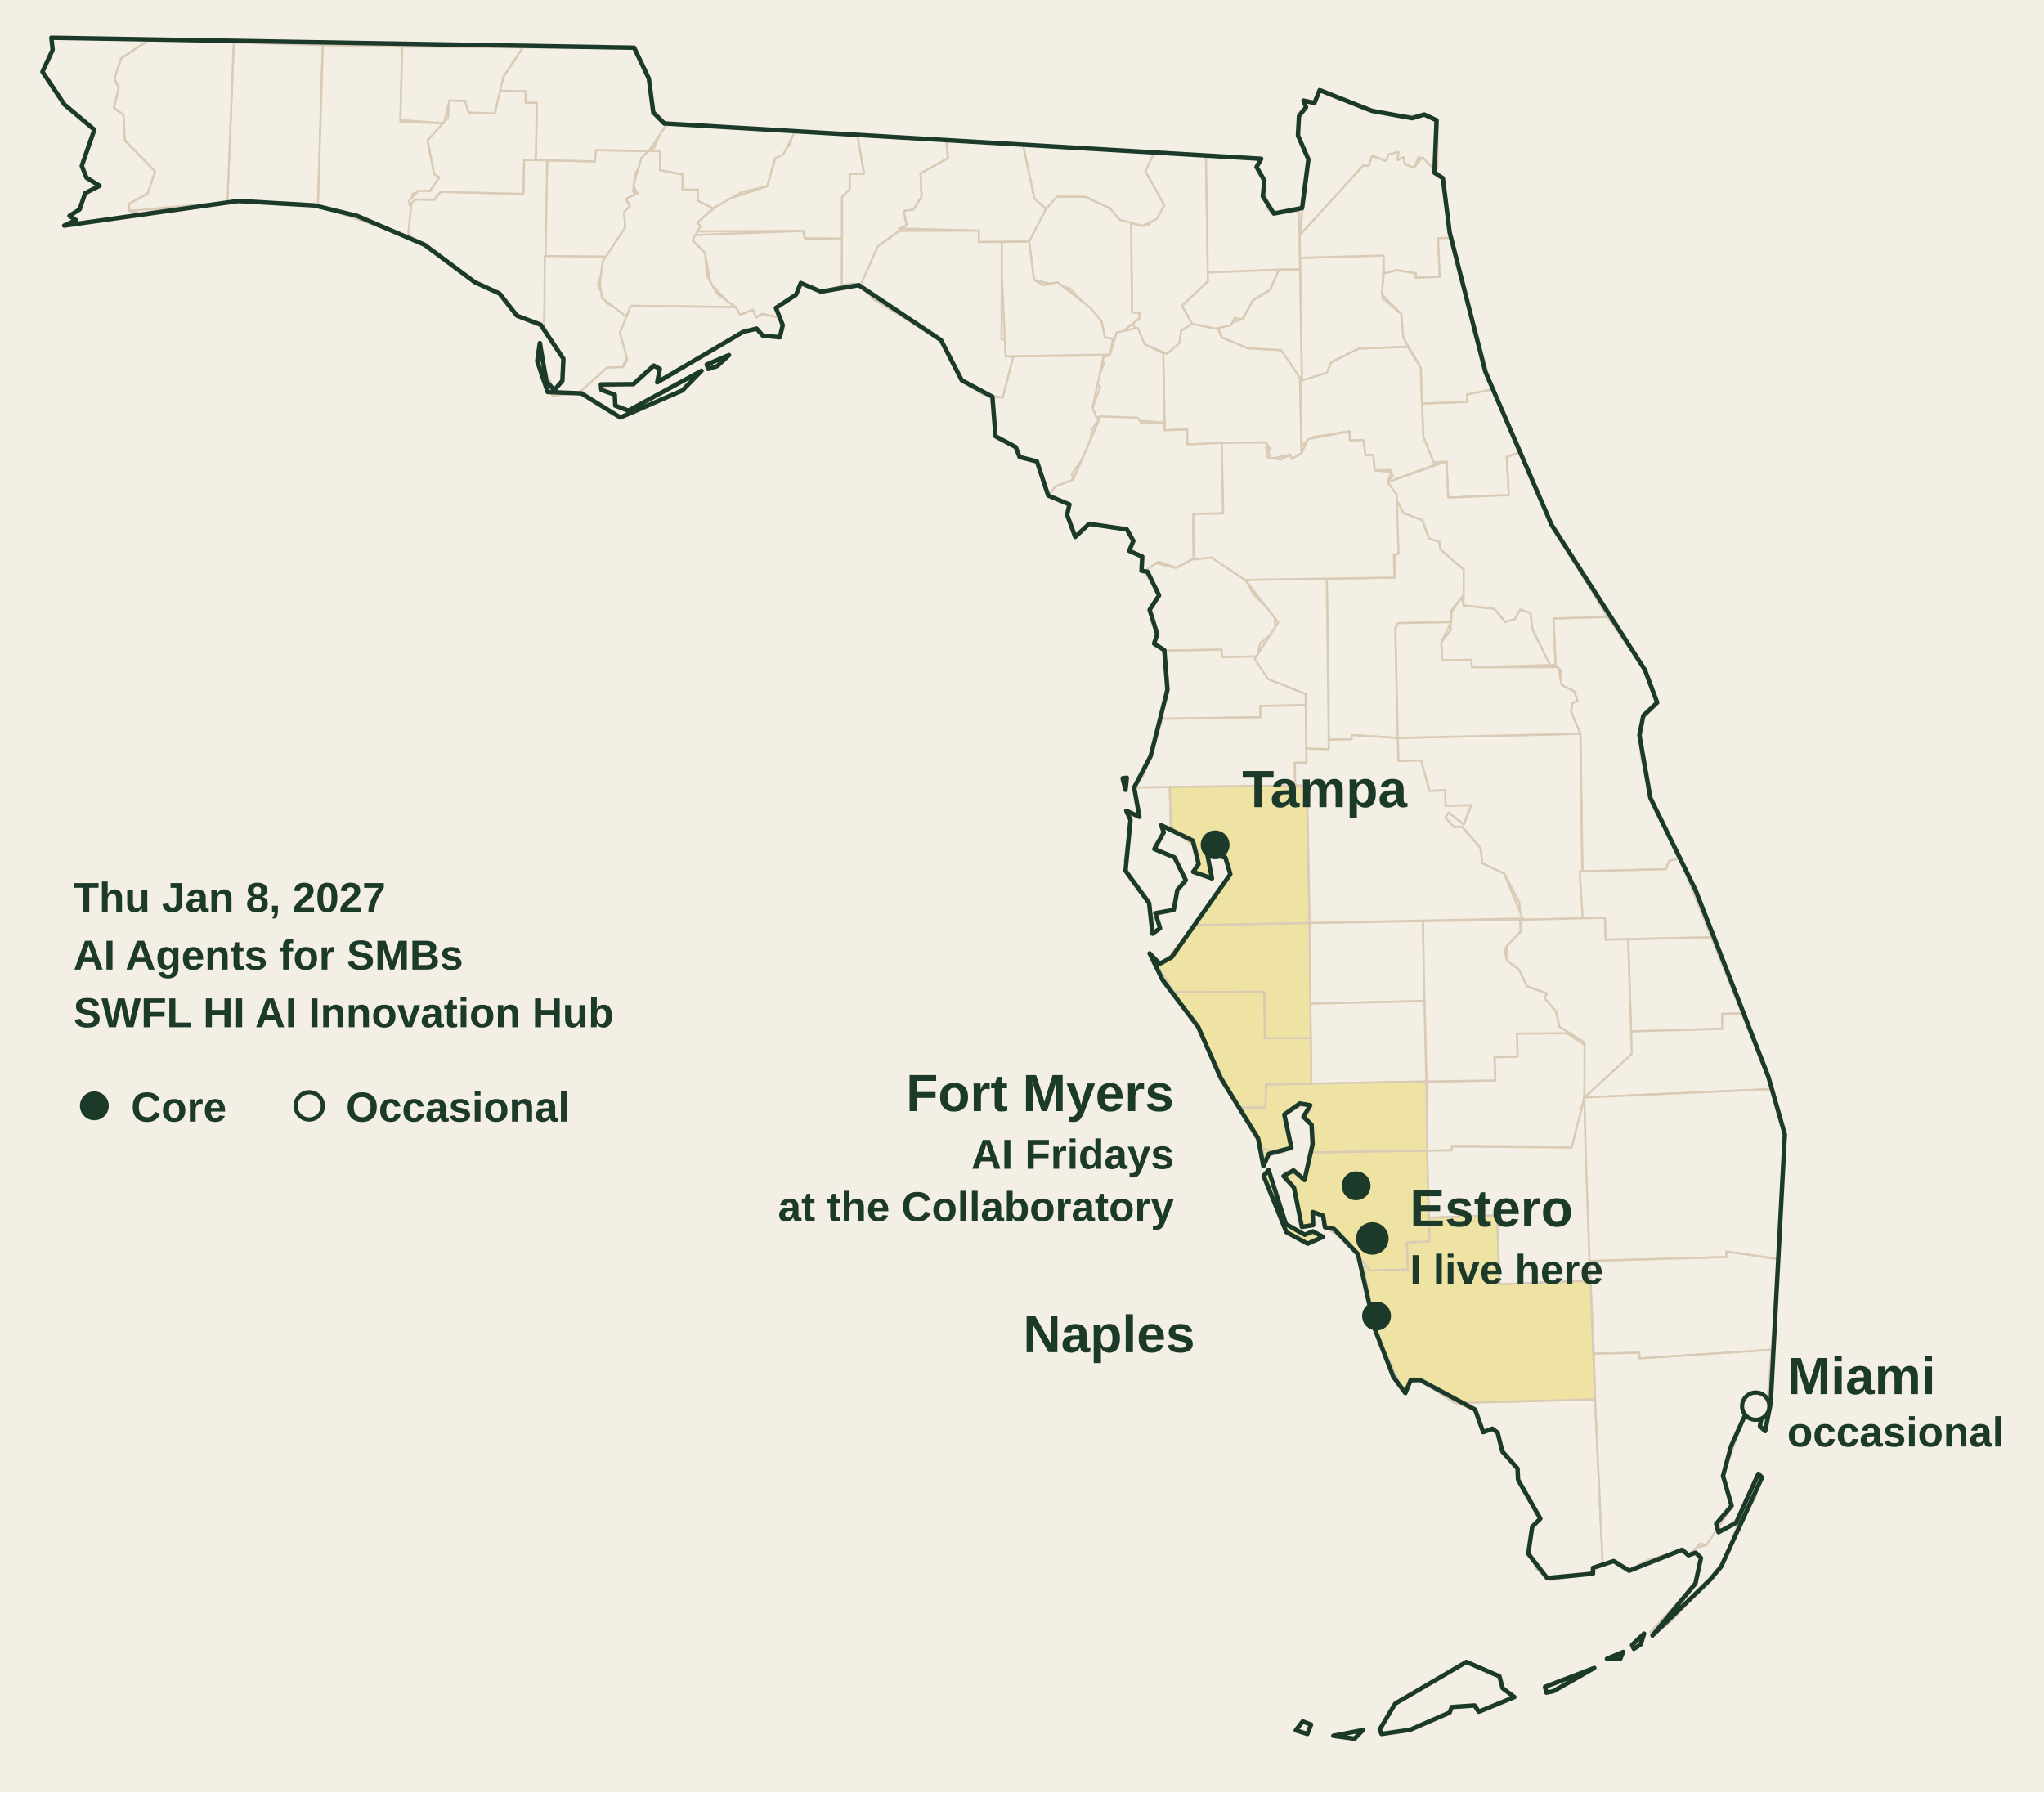
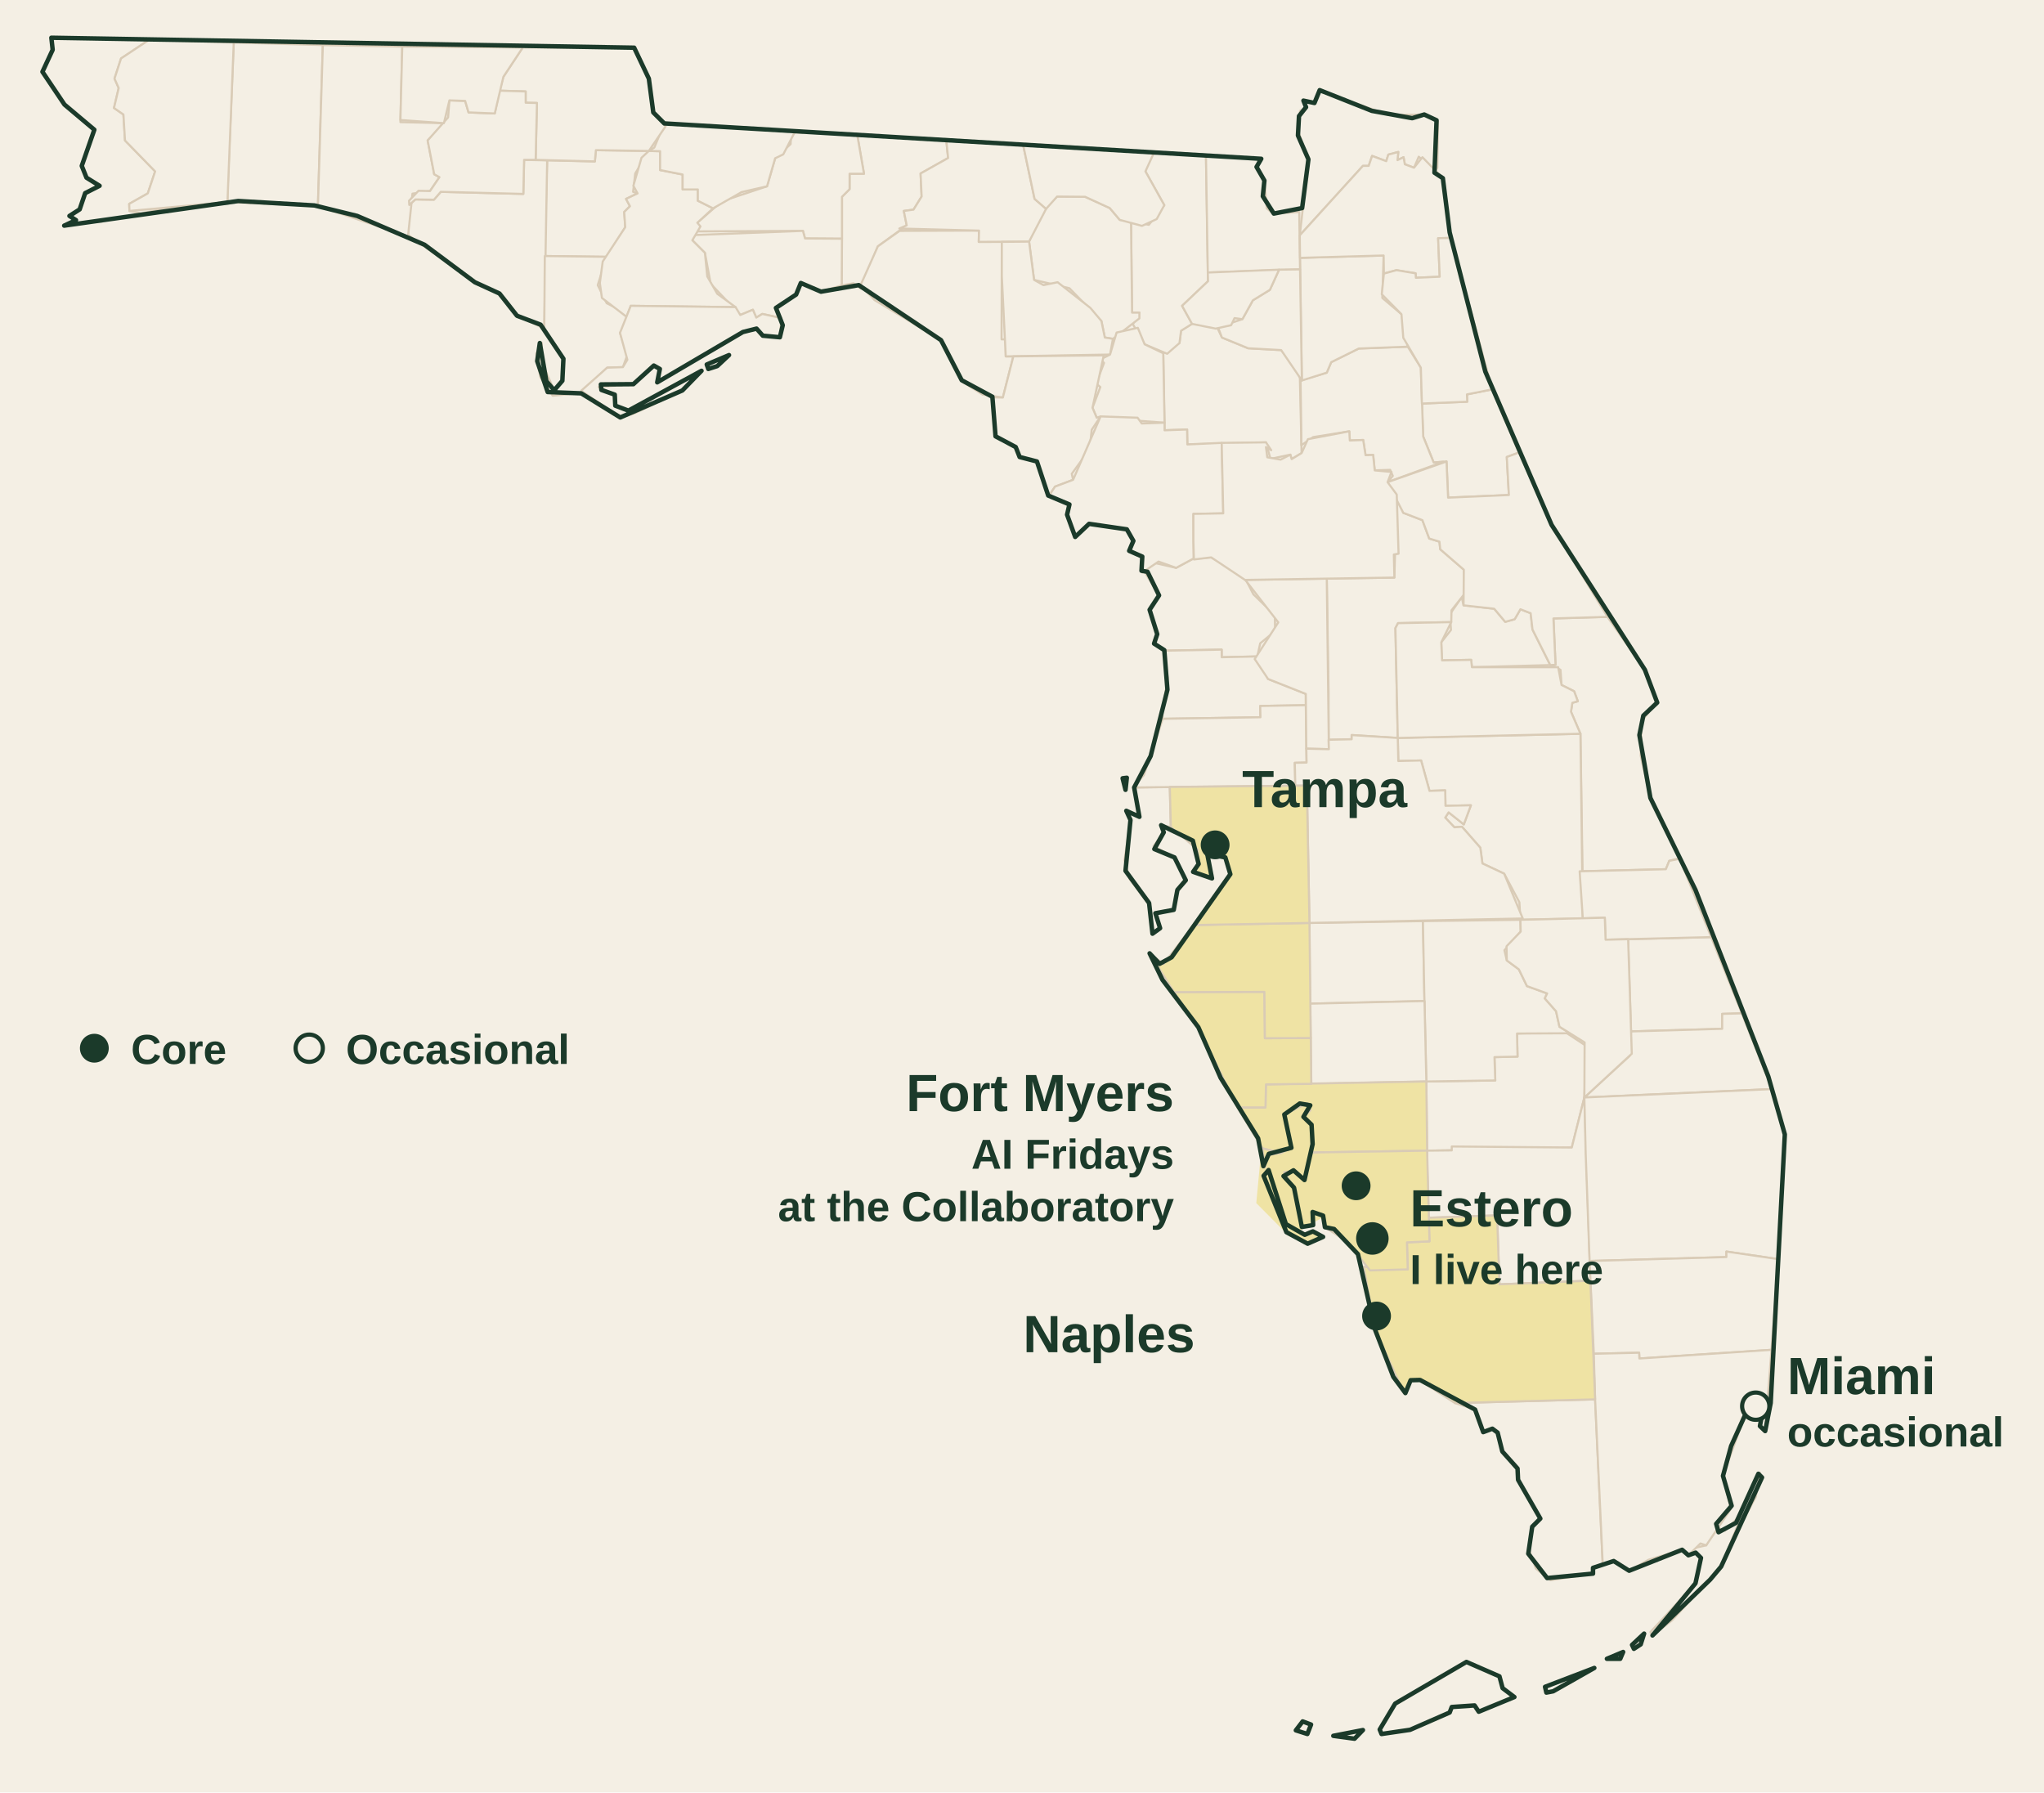
<svg xmlns="http://www.w3.org/2000/svg" viewBox="0 0 780 684" role="img" aria-labelledby="flTitle flDesc">
  <rect width="780" height="684" fill="#f4efe4" />
  <g fill="#f4efe4" stroke="#d9cbb6" stroke-width="0.8" stroke-linejoin="round">
    <path d="M621.3 358.4 L653.0 357.6 L664.7 386.7 L657.2 386.9 L657.2 392.6 L622.4 393.6 L621.3 358.4 Z" />
    <path d="M499.8 369.6 L499.7 352.2 L543.0 351.5 L543.6 382.0 L500.0 383.0 L499.8 369.6 Z" />
    <path d="M542.6 154.0 L559.9 153.3 L559.8 150.5 L569.4 148.6 L579.6 172.7 L575.0 174.4 L575.8 188.9 L552.6 189.9 L552.0 176.1 L547.1 176.5 L543.1 166.6 L542.6 154.0 Z" />
    <path d="M16.2 27.4 L20.1 19.0 L19.6 14.4 L56.9 15.2 L46.2 22.3 L43.7 30.0 L45.3 33.6 L43.5 41.2 L47.1 43.7 L47.7 53.6 L59.2 65.4 L56.4 73.8 L49.3 77.8 L49.4 80.5 L53.9 81.4 L76.4 76.9 L76.4 78.4 L24.5 86.1 L29.0 84.0 L26.5 82.4 L30.4 79.9 L32.5 73.7 L38.0 70.9 L33.0 67.8 L31.2 63.3 L36.0 49.5 L24.6 39.9 L16.2 27.4 Z" />
    <path d="M544.3 412.7 L570.6 412.3 L570.3 403.4 L579.1 403.2 L578.9 394.4 L597.2 393.8 L605.4 399.2 L604.6 418.8 L599.8 437.9 L544.6 439.1 L544.3 412.7 Z" />
    <path d="M591.6 253.8 L593.6 253.7 L592.8 236.0 L613.4 235.4 L627.7 255.6 L632.4 268.1 L626.4 275.1 L626.1 288.4 L629.8 304.5 L641.0 327.5 L637.0 328.5 L635.7 331.7 L603.9 332.5 L603.1 280.0 L599.5 271.6 L600.0 268.2 L602.1 267.6 L600.7 263.8 L595.9 261.4 L595.5 255.6 L591.6 253.8 Z" />
    <path d="M443.9 134.8 L450.1 130.9 L450.7 126.2 L455.3 123.2 L464.6 125.2 L466.3 128.8 L476.3 132.9 L488.9 133.6 L496.0 142.3 L496.7 172.9 L492.9 175.2 L492.4 173.5 L484.8 175.1 L483.1 168.8 L453.1 169.6 L453.0 163.9 L444.4 164.2 L443.9 134.8 Z" />
    <path d="M496.6 166.2 L496.3 145.2 L506.3 142.2 L508.0 138.2 L518.5 133.0 L537.2 132.3 L542.2 140.3 L543.1 166.6 L547.1 176.5 L550.8 176.2 L529.5 184.0 L531.5 181.6 L530.5 179.3 L524.6 179.5 L524.0 173.6 L521.1 173.7 L520.2 167.9 L515.1 168.1 L514.9 164.6 L501.1 166.8 L496.6 169.9 L496.6 166.2 Z" />
    <path d="M543.5 378.8 L543.0 351.5 L580.2 351.0 L580.3 355.5 L574.1 362.6 L575.0 366.5 L579.6 369.9 L582.7 376.3 L590.4 379.1 L589.5 381.0 L593.8 385.9 L595.1 391.8 L599.1 394.3 L578.9 394.4 L579.1 403.2 L570.3 403.4 L570.6 412.3 L544.3 412.7 L543.5 378.8 Z" />
    <path d="M321.3 91.1 L321.3 75.1 L324.2 72.2 L324.2 66.3 L329.7 66.3 L327.1 51.3 L361.1 53.4 L361.8 60.3 L351.3 66.2 L351.7 75.0 L348.6 80.0 L344.9 80.5 L346.0 86.0 L335.0 94.0 L328.5 110.1 L325.7 108.1 L321.2 108.9 L321.3 91.1 Z" />
    <path d="M495.2 49.6 L496.1 42.3 L498.4 40.9 L497.3 38.5 L501.6 39.3 L503.6 34.4 L529.8 43.9 L543.5 43.7 L548.7 46.4 L548.5 64.0 L547.7 65.2 L541.4 59.8 L539.6 64.0 L536.1 62.7 L535.6 60.0 L533.3 61.1 L533.6 58.0 L529.8 59.0 L529.0 61.5 L523.6 59.5 L522.3 63.3 L520.1 63.3 L496.0 89.8 L499.3 60.8 L495.2 49.6 Z" />
    <path d="M207.9 92.9 L208.8 61.2 L227.0 61.6 L227.4 57.3 L247.6 57.6 L242.4 66.2 L241.6 73.2 L243.3 73.8 L238.9 75.9 L240.4 78.7 L238.2 80.9 L238.6 86.7 L231.5 98.0 L207.9 97.7 L207.9 92.9 Z" />
    <path d="M155.7 89.6 L156.2 78.2 L158.5 76.1 L165.6 76.2 L168.2 73.2 L199.7 74.0 L200.0 61.0 L208.8 61.2 L207.7 125.3 L197.3 120.5 L190.6 112.0 L181.2 107.7 L155.7 89.6 Z" />
    <path d="M432.3 123.7 L434.8 119.3 L432.0 119.3 L431.6 84.3 L438.4 85.8 L444.3 78.3 L437.1 65.4 L437.3 62.0 L440.4 58.2 L460.2 59.3 L461.0 107.3 L451.1 116.7 L454.9 123.6 L450.7 126.2 L450.1 130.9 L445.4 135.0 L436.8 131.4 L432.3 123.7 Z" />
    <path d="M204.7 134.9 L206.8 130.9 L206.3 137.4 L211.5 148.9 L214.6 145.3 L215.0 136.9 L207.7 125.3 L207.9 97.7 L231.5 98.0 L228.1 108.8 L231.5 115.7 L238.8 119.4 L239.6 123.1 L236.6 127.0 L239.3 135.7 L237.7 140.1 L231.7 140.3 L221.5 150.0 L210.9 151.0 L206.2 144.0 L204.7 134.9 Z" />
    <path d="M392.7 92.2 L397.4 80.7 L403.4 75.0 L414.1 75.1 L423.5 79.4 L427.3 83.9 L431.6 84.3 L432.0 119.3 L434.8 119.3 L434.8 121.5 L424.7 129.3 L421.6 128.8 L420.3 122.5 L408.1 110.0 L394.6 106.8 L392.7 92.2 Z" />
    <path d="M328.4 108.8 L335.0 94.0 L343.3 88.1 L373.6 88.0 L373.5 92.3 L382.3 92.3 L382.2 129.5 L383.8 129.5 L383.8 136.0 L386.7 136.0 L382.7 151.7 L375.0 150.6 L367.8 146.0 L359.1 129.8 L333.7 114.5 L328.4 108.8 Z" />
    <path d="M496.1 98.4 L528.0 97.5 L527.5 113.7 L534.8 119.9 L537.2 132.3 L518.5 133.0 L508.0 138.2 L506.3 142.2 L496.8 145.2 L496.1 98.4 Z" />
    <path d="M429.1 328.3 L431.4 312.9 L429.8 309.4 L434.8 311.7 L432.9 300.5 L446.4 300.3 L446.8 315.6 L443.1 314.9 L444.1 317.6 L440.2 322.9 L448.2 327.2 L452.5 335.9 L449.3 339.6 L447.9 347.2 L440.9 348.5 L442.7 354.2 L439.8 356.3 L439.0 345.9 L431.1 335.5 L429.1 328.3 Z" />
    <path d="M343.2 87.2 L346.0 86.0 L344.9 80.5 L348.6 80.0 L351.7 75.0 L351.3 66.2 L361.8 60.3 L361.1 53.4 L390.4 55.1 L394.8 75.9 L399.2 79.7 L392.7 92.2 L373.5 92.3 L373.6 88.0 L343.2 87.2 Z" />
    <path d="M622.0 402.8 L622.4 393.6 L657.2 392.6 L657.2 386.9 L664.7 386.7 L676.2 415.6 L604.6 418.8 L622.0 402.8 Z" />
    <path d="M390.4 55.1 L440.4 58.2 L437.1 65.4 L444.3 78.3 L441.4 83.6 L435.8 86.2 L427.3 83.9 L423.5 79.4 L414.1 75.1 L403.4 75.0 L399.2 79.7 L394.8 75.9 L390.4 55.1 Z" />
    <path d="M460.2 59.3 L481.3 60.6 L479.5 63.7 L482.5 68.9 L483.4 79.5 L485.8 81.5 L495.8 80.9 L496.1 102.8 L460.9 104.0 L460.2 59.3 Z" />
    <path d="M436.4 217.6 L440.1 214.7 L448.8 216.7 L455.5 213.1 L462.2 212.7 L474.8 220.0 L478.3 226.8 L486.5 234.8 L486.6 240.8 L480.9 245.5 L479.8 250.5 L466.2 250.8 L466.2 247.9 L444.2 248.3 L440.4 245.6 L441.6 242.0 L438.7 232.7 L442.3 227.2 L436.4 217.6 Z" />
    <path d="M443.5 272.0 L445.6 258.6 L444.2 248.3 L466.2 247.9 L466.2 250.8 L479.8 250.5 L483.9 259.1 L498.3 264.8 L498.3 269.1 L480.9 269.4 L481.0 273.7 L443.7 274.3 L443.5 272.0 Z" />
    <path d="M266.1 85.0 L275.5 76.8 L292.7 71.1 L295.8 60.4 L301.7 55.0 L301.9 50.5 L327.1 51.3 L329.7 66.3 L324.2 66.3 L324.2 72.2 L321.3 75.1 L321.3 91.1 L307.2 91.0 L306.4 88.1 L266.3 88.3 L266.1 85.0 Z" />
    <path d="M86.8 74.1 L89.2 16.2 L123.2 17.2 L121.3 78.6 L86.8 77.1 L86.8 74.1 Z" />
    <path d="M43.7 30.0 L46.2 22.3 L56.9 15.2 L89.2 16.2 L86.8 77.1 L49.4 80.5 L49.3 77.8 L56.4 73.8 L59.2 65.4 L47.7 53.6 L47.1 43.7 L43.5 41.2 L45.3 33.6 L43.7 30.0 Z" />
    <path d="M550.1 248.7 L550.0 245.1 L553.7 240.4 L553.3 234.4 L557.8 227.9 L558.5 231.0 L570.2 232.3 L574.4 237.3 L578.0 236.3 L580.2 232.5 L584.1 234.0 L584.8 240.2 L591.6 253.8 L561.7 254.6 L561.4 251.8 L550.3 252.0 L550.1 248.7 Z" />
    <path d="M264.9 89.7 L306.4 88.1 L307.2 91.0 L321.3 91.1 L321.2 108.9 L313.3 111.3 L305.6 108.0 L303.8 112.4 L296.1 117.5 L298.2 121.4 L290.9 119.8 L288.6 121.2 L287.3 118.2 L282.5 120.2 L271.2 108.3 L269.0 96.5 L264.2 91.7 L264.9 89.7 Z" />
    <path d="M121.4 76.4 L123.2 17.2 L153.5 17.8 L152.8 46.6 L169.4 47.0 L163.2 53.6 L165.7 66.5 L167.7 67.6 L164.1 72.9 L157.4 73.9 L155.7 90.2 L121.3 78.6 L121.4 76.4 Z" />
    <path d="M533.4 281.6 L603.1 280.0 L604.0 350.5 L580.2 351.0 L579.8 344.3 L574.0 333.4 L565.7 329.5 L564.9 323.5 L557.9 315.5 L555.0 315.7 L551.5 312.0 L552.8 310.0 L558.6 314.6 L561.3 307.3 L551.6 307.5 L551.5 301.6 L545.5 301.8 L542.3 290.2 L533.6 290.4 L533.4 281.6 Z" />
    <path d="M507.0 264.4 L506.3 220.8 L532.1 220.4 L533.0 188.7 L535.5 195.7 L542.8 198.5 L545.4 205.5 L549.3 206.7 L549.6 209.6 L558.6 217.4 L558.7 226.8 L553.9 232.9 L553.8 237.4 L533.5 237.8 L532.5 239.7 L533.4 281.6 L515.8 280.5 L515.8 282.1 L507.0 282.3 L507.0 264.4 Z" />
    <path d="M544.6 444.6 L544.6 439.1 L554.0 439.0 L554.0 437.5 L599.8 437.9 L604.6 418.8 L606.9 488.7 L572.2 490.1 L571.3 463.8 L545.2 464.7 L544.6 444.6 Z" />
    <path d="M602.8 332.5 L635.7 331.7 L637.0 328.5 L641.0 327.7 L653.0 357.6 L612.7 358.6 L612.4 350.2 L604.0 350.5 L602.8 332.5 Z" />
    <path d="M605.1 440.1 L604.6 418.8 L676.2 415.6 L681.1 432.9 L678.7 480.5 L658.8 477.6 L658.8 479.7 L606.6 481.2 L605.1 440.1 Z" />
    <path d="M496.0 89.8 L520.1 63.3 L522.3 63.3 L523.6 59.5 L529.0 61.5 L529.8 59.0 L533.6 58.0 L533.3 61.1 L535.6 60.0 L536.1 62.7 L539.6 64.0 L542.8 60.0 L550.6 68.0 L553.7 90.8 L548.8 90.9 L549.4 105.6 L540.3 106.0 L540.2 104.3 L532.9 103.1 L528.1 104.4 L528.0 97.5 L496.1 98.4 L496.0 89.8 Z" />
    <path d="M574.9 361.1 L580.3 355.5 L580.2 351.0 L612.4 350.2 L612.7 358.6 L621.3 358.4 L622.7 402.1 L604.6 418.8 L604.7 397.8 L595.1 391.8 L593.8 385.9 L589.5 381.0 L590.4 379.1 L582.7 376.3 L579.6 369.9 L575.0 366.5 L574.9 361.1 Z" />
    <path d="M382.3 105.4 L382.3 92.3 L392.7 92.2 L394.6 106.8 L398.2 108.8 L403.6 107.7 L416.1 117.5 L420.3 122.5 L421.6 128.8 L424.7 129.3 L423.6 135.3 L383.8 136.0 L382.3 105.4 Z" />
    <path d="M433.5 299.0 L436.5 295.8 L443.7 274.3 L481.0 273.7 L480.9 269.4 L498.3 269.1 L498.6 291.0 L494.1 291.1 L494.3 299.8 L432.9 300.5 L433.5 299.0 Z M428.4 297.0 L430.0 296.8 L429.5 301.4 L428.4 297.0 Z" />
    <path d="M527.3 112.3 L528.1 104.4 L532.9 103.1 L540.2 104.3 L540.3 106.0 L549.4 105.6 L548.8 90.9 L553.7 90.8 L569.4 148.6 L559.8 150.5 L559.9 153.3 L542.6 154.0 L542.2 140.3 L535.5 128.9 L534.8 119.9 L527.3 112.3 Z" />
    <path d="M629.8 622.8 L647.0 604.2 L649.1 594.5 L647.1 592.5 L644.3 593.5 L645.4 591.0 L651.1 589.7 L654.5 582.6 L658.2 584.1 L664.9 577.5 L656.8 597.8 L638.1 618.3 L630.6 624.1 L629.8 622.8 Z M622.8 627.7 L627.4 623.4 L626.1 627.5 L623.5 629.2 L622.8 627.7 Z M613.2 633.0 L619.4 630.4 L618.3 633.0 L613.2 633.0 Z M589.6 643.7 L608.4 636.5 L592.7 645.4 L590.1 645.9 L589.6 643.7 Z M555.2 535.4 L608.7 534.0 L611.6 596.7 L607.9 598.3 L607.9 600.5 L591.7 603.0 L586.1 598.6 L583.2 590.5 L585.1 581.8 L587.8 579.5 L579.3 564.7 L579.1 560.4 L573.3 553.9 L571.5 546.7 L569.5 545.2 L566.0 546.5 L562.9 537.9 L555.2 535.4 Z M526.5 660.0 L532.4 650.1 L559.6 634.2 L572.2 639.7 L573.4 644.2 L577.9 647.6 L564.3 653.2 L562.7 650.8 L554.0 651.4 L553.2 653.5 L538.1 660.1 L527.2 661.7 L526.5 660.0 Z M508.8 662.4 L520.1 660.2 L516.9 663.5 L508.8 662.4 Z M494.5 660.3 L497.1 656.9 L500.3 658.1 L498.9 661.7 L494.5 660.3 Z" />
    <path d="M475.2 221.3 L506.3 220.8 L507.1 285.9 L498.5 285.7 L498.3 264.8 L483.9 259.1 L478.8 251.5 L487.8 237.5 L475.2 221.3 Z" />
    <path d="M606.6 481.2 L658.8 479.7 L658.8 477.6 L678.7 480.5 L676.0 515.1 L625.6 518.4 L625.5 516.2 L608.2 516.6 L606.6 481.2 Z" />
    <path d="M416.9 155.6 L419.9 147.7 L418.3 146.4 L421.3 138.5 L420.0 137.1 L423.6 135.3 L426.1 126.9 L434.2 125.1 L436.8 131.4 L443.9 134.8 L444.4 161.3 L418.5 159.4 L416.9 155.6 Z" />
    <path d="M228.9 108.0 L230.0 99.8 L238.6 86.7 L238.2 80.9 L240.4 78.7 L238.9 75.9 L243.3 73.8 L241.7 70.9 L244.8 60.2 L247.6 57.6 L251.9 57.7 L251.9 64.9 L260.5 66.6 L260.5 72.3 L266.3 72.3 L266.3 76.6 L272.1 79.5 L266.1 85.0 L267.3 86.4 L264.2 91.7 L269.0 96.5 L269.9 105.5 L273.7 112.1 L280.7 117.2 L240.7 116.7 L239.1 120.9 L229.7 113.7 L228.9 108.0 Z" />
    <path d="M249.7 56.3 L253.5 47.1 L303.5 50.0 L298.9 58.9 L295.8 60.4 L292.7 71.1 L283.0 73.3 L272.1 79.5 L266.3 76.6 L266.3 72.3 L260.5 72.3 L260.5 66.6 L251.9 64.9 L251.9 57.7 L247.6 57.6 L249.7 56.3 Z" />
    <path d="M192.1 29.3 L199.5 18.1 L242.0 18.2 L247.6 30.0 L249.3 42.9 L254.0 48.2 L247.6 57.6 L227.4 57.3 L227.0 61.6 L204.4 61.0 L204.9 39.3 L200.6 39.2 L200.6 34.9 L190.6 34.6 L192.1 29.3 Z" />
    <path d="M156.1 76.6 L159.7 72.8 L164.1 72.9 L167.7 67.6 L165.7 66.5 L163.2 53.6 L171.0 44.8 L171.5 38.3 L177.5 38.5 L178.8 42.9 L183.1 43.1 L188.8 43.3 L190.6 34.6 L200.6 34.9 L200.6 39.2 L204.9 39.3 L204.4 61.0 L200.0 61.0 L199.7 74.0 L168.2 73.2 L165.6 76.2 L158.5 76.1 L156.2 78.2 L156.1 76.6 Z" />
    <path d="M378.7 151.6 L382.7 151.7 L386.7 136.0 L421.2 135.6 L416.9 155.6 L418.5 159.4 L420.0 158.9 L416.6 164.0 L415.8 171.4 L409.0 180.8 L409.5 183.1 L402.6 185.7 L400.3 189.2 L395.7 176.1 L389.1 174.4 L387.6 170.6 L379.9 166.5 L378.7 151.6 Z" />
    <path d="M664.2 577.7 L671.6 562.0 L670.0 571.3 L665.9 578.7 L664.2 577.7 Z M608.7 534.0 L608.2 516.6 L625.5 516.2 L625.6 518.4 L676.0 515.1 L673.6 546.1 L671.6 544.2 L671.8 539.0 L665.7 540.5 L657.5 563.2 L660.5 575.8 L651.1 589.7 L648.9 589.0 L644.3 593.5 L641.9 591.4 L629.1 595.2 L621.7 599.4 L617.3 596.0 L611.6 596.7 L608.7 534.0 Z" />
    <path d="M400.3 189.2 L402.6 185.7 L409.5 183.1 L420.0 158.9 L434.1 159.4 L435.7 161.6 L444.4 161.3 L444.4 164.2 L453.0 163.9 L453.1 169.6 L466.2 169.0 L466.8 195.9 L455.4 196.1 L455.5 213.1 L448.8 216.7 L442.1 214.3 L435.9 218.5 L435.9 212.4 L430.9 210.2 L432.5 206.4 L430.0 202.0 L415.6 199.9 L410.3 204.9 L407.2 196.4 L408.1 192.5 L400.3 189.2 Z" />
    <path d="M529.5 184.0 L552.0 176.1 L552.6 189.9 L575.8 188.9 L575.0 174.4 L579.6 172.7 L592.1 200.3 L613.4 235.4 L592.8 236.0 L593.6 253.7 L591.6 253.8 L584.8 240.2 L584.1 234.0 L580.2 232.5 L578.0 236.3 L574.4 237.3 L570.2 232.3 L558.5 231.0 L558.6 217.4 L549.6 209.6 L549.3 206.7 L545.4 205.5 L542.8 198.5 L535.5 195.7 L529.5 184.0 Z" />
    <path d="M464.8 124.9 L474.1 121.8 L478.1 114.6 L484.6 110.6 L488.1 102.9 L496.1 102.8 L496.8 145.2 L488.9 133.6 L476.3 132.9 L466.3 128.8 L464.8 124.9 Z" />
    <path d="M269.7 139.1 L278.2 135.5 L273.7 139.7 L270.3 140.8 L269.7 139.1 Z M221.8 149.1 L231.7 140.3 L237.7 140.1 L239.4 137.3 L236.6 127.0 L240.7 116.7 L280.7 117.2 L282.5 120.2 L287.3 118.2 L288.6 121.2 L290.9 119.8 L298.2 121.4 L297.6 128.7 L291.1 128.1 L288.7 125.4 L283.5 126.7 L250.8 145.9 L251.8 140.8 L249.5 139.5 L241.7 146.6 L228.5 147.7 L234.6 150.6 L234.8 154.8 L239.8 156.7 L267.7 141.5 L260.4 149.0 L242.4 157.6 L236.7 159.3 L221.8 149.1 Z" />
    <path d="M455.4 206.3 L455.4 196.1 L466.8 195.9 L466.2 169.0 L483.1 168.8 L485.1 171.8 L483.1 170.6 L483.6 174.5 L488.7 175.4 L492.4 173.5 L492.9 175.2 L496.7 172.9 L499.1 167.6 L514.9 164.6 L515.1 168.1 L520.2 167.9 L521.1 173.7 L524.0 173.6 L524.6 179.5 L531.0 180.1 L529.5 184.0 L533.0 188.7 L533.7 211.3 L531.9 211.6 L532.1 220.4 L475.1 221.3 L462.2 212.7 L455.6 213.5 L455.4 206.3 Z" />
    <path d="M500.3 409.2 L500.0 383.0 L543.6 382.0 L544.3 412.7 L500.4 413.6 L500.3 409.2 Z" />
    <path d="M494.1 291.1 L498.6 291.0 L498.5 285.7 L507.1 285.9 L507.0 282.3 L515.8 282.1 L515.8 280.5 L533.4 281.6 L533.6 290.4 L542.3 290.2 L545.5 301.8 L551.5 301.6 L551.6 307.5 L561.3 307.3 L558.6 314.6 L552.8 310.0 L551.5 312.0 L555.0 315.7 L557.9 315.5 L564.9 323.5 L565.7 329.5 L574.0 333.4 L581.1 350.5 L499.7 352.2 L498.7 299.8 L494.3 299.8 L494.1 291.1 Z" />
    <path d="M532.5 239.7 L533.5 237.8 L553.8 237.4 L550.0 245.1 L550.3 252.0 L561.4 251.8 L561.7 254.6 L594.6 254.6 L595.9 261.4 L600.7 263.8 L602.1 267.6 L600.0 268.2 L599.5 271.6 L603.1 280.0 L533.4 281.6 L532.5 239.7 Z" />
    <path d="M152.8 45.8 L153.5 17.8 L199.5 18.1 L192.1 29.3 L188.8 43.3 L178.8 42.9 L177.5 38.5 L171.5 38.3 L169.4 47.0 L152.8 45.8 Z" />
    <path d="M451.1 116.7 L461.0 107.3 L460.9 104.0 L488.1 102.9 L484.6 110.6 L478.1 114.6 L474.1 121.8 L471.1 121.4 L469.8 124.1 L463.9 125.4 L454.9 123.6 L451.1 116.7 Z" />
  </g>
+   <path fill="#efe3a4" stroke="none" d="M489.5 418.0 L502.0 417.8 L509.4 438.7 L504.5 464.7 L492.1 471.9 L479.4 459.1 L481.0 442.1 L486.1 427.1 Z" />
  <g fill="#efe3a4" stroke="#d9cbb6" stroke-width="0.8" stroke-linejoin="round">
    <path d="M474.2 422.6 L482.9 422.6 L483.1 413.8 L544.3 412.7 L544.6 439.1 L500.4 439.8 L500.5 429.2 L497.4 426.2 L500.1 423.7 L498.8 421.0 L490.1 425.3 L492.8 438.0 L488.9 440.0 L481.7 438.2 L472.2 422.6 L474.2 422.6 Z" />
    <path d="M448.0 378.6 L482.5 378.5 L482.7 396.2 L500.2 396.1 L500.4 413.6 L483.1 413.8 L482.9 422.6 L472.2 422.6 L457.3 392.0 L448.0 378.6 Z" />
    <path d="M438.7 363.8 L444.0 367.9 L455.5 353.0 L499.7 352.2 L500.2 396.1 L482.7 396.2 L482.5 378.5 L448.0 378.6 L438.7 363.8 Z" />
    <path d="M520.4 483.4 L537.2 484.4 L536.9 474.1 L545.5 473.7 L545.2 464.7 L571.3 463.8 L572.2 490.1 L606.9 488.7 L608.7 534.0 L555.2 535.4 L541.1 526.3 L538.3 526.7 L535.7 531.4 L524.8 507.6 L520.4 483.4 Z" />
    <path d="M490.0 447.3 L494.8 447.0 L497.8 450.3 L500.4 439.8 L544.6 439.1 L545.5 473.7 L536.9 474.1 L537.2 484.4 L522.8 484.8 L514.3 473.9 L505.6 468.3 L504.9 463.9 L500.9 462.5 L501.1 467.5 L496.8 468.2 L493.8 453.2 L490.0 447.3 Z M482.2 448.7 L484.1 446.5 L490.7 467.1 L497.9 471.2 L501.0 469.9 L504.9 472.0 L499.0 474.6 L490.9 470.2 L482.2 448.7 Z M481.7 438.2 L488.9 440.0 L483.6 440.8 L482.7 445.4 L481.7 438.2 Z" />
    <path d="M446.4 300.3 L498.7 299.8 L499.7 352.2 L455.5 353.0 L469.5 333.6 L467.6 327.2 L463.5 326.4 L463.2 323.8 L460.7 325.9 L462.5 335.2 L455.3 332.7 L457.4 329.7 L457.0 324.2 L446.8 315.6 L446.4 300.3 Z" />
  </g>
  <g fill="none" stroke="#1b3a2a" stroke-width="1.7" stroke-linejoin="round">
    <path d="M622.8 627.7 L627.4 623.4 L626.1 627.5 L623.5 629.2 L622.8 627.7 Z M613.2 633.0 L619.4 630.4 L618.3 633.0 L613.2 633.0 Z M589.6 643.7 L608.4 636.5 L592.7 645.4 L590.1 645.9 L589.6 643.7 Z M526.5 660.0 L532.4 650.1 L559.6 634.2 L572.2 639.7 L573.4 644.2 L577.9 647.6 L564.3 653.2 L562.7 650.8 L554.0 651.4 L553.2 653.5 L538.1 660.1 L527.2 661.7 L526.5 660.0 Z M508.8 662.4 L520.1 660.2 L516.9 663.5 L508.8 662.4 Z M494.5 660.3 L497.1 656.9 L500.3 658.1 L498.9 661.7 L494.5 660.3 Z M482.2 448.7 L484.1 446.5 L490.7 467.1 L497.9 471.2 L501.0 469.9 L504.9 472.0 L499.0 474.6 L490.9 470.2 L482.2 448.7 Z M428.4 297.0 L430.0 296.8 L429.5 301.4 L428.4 297.0 Z M269.7 139.1 L278.2 135.5 L273.7 139.7 L270.3 140.8 L269.7 139.1 Z M16.2 27.4 L20.1 19.0 L19.6 14.4 L242.0 18.2 L247.6 30.0 L249.3 42.9 L253.5 47.1 L481.3 60.6 L479.5 63.7 L482.5 68.9 L481.9 74.9 L486.1 81.5 L496.9 79.4 L499.3 60.8 L495.3 51.7 L495.7 44.3 L498.4 40.9 L497.4 38.4 L501.6 39.3 L503.6 34.4 L523.5 42.3 L538.9 45.1 L543.5 43.7 L548.2 45.9 L547.4 65.9 L550.6 68.0 L553.2 88.7 L566.8 141.8 L592.1 200.3 L627.7 255.6 L632.4 268.1 L627.1 273.1 L625.6 280.5 L629.8 304.5 L647.0 339.6 L674.8 410.8 L681.1 432.9 L675.7 535.4 L673.6 546.1 L671.6 544.2 L672.4 539.8 L669.5 538.4 L665.7 540.5 L660.6 551.8 L657.5 563.2 L660.8 574.6 L654.9 581.5 L655.8 584.7 L662.5 581.1 L671.0 562.4 L672.4 563.8 L656.8 597.8 L652.6 602.8 L630.6 624.1 L647.0 604.2 L649.1 594.5 L647.1 592.5 L644.3 593.5 L641.9 591.4 L621.7 599.4 L615.8 595.7 L607.9 598.3 L607.9 600.5 L590.4 602.2 L583.2 592.9 L584.7 582.6 L587.8 579.5 L579.3 564.7 L579.1 560.4 L573.3 553.9 L571.5 546.7 L569.5 545.2 L566.0 546.5 L562.9 537.9 L541.9 526.6 L538.3 526.7 L536.3 531.6 L531.7 525.4 L524.8 507.6 L518.2 478.6 L509.1 469.0 L505.6 468.3 L504.9 463.9 L500.9 462.5 L501.1 467.5 L496.8 468.2 L493.8 453.2 L489.8 448.8 L493.6 446.6 L497.8 450.3 L500.9 436.6 L500.5 429.2 L497.4 426.2 L500.0 421.8 L496.0 421.1 L490.1 425.3 L492.8 438.0 L484.2 440.3 L482.1 445.0 L480.1 434.4 L465.8 411.3 L457.3 392.0 L443.6 373.9 L438.7 363.8 L442.5 367.8 L447.1 365.3 L469.5 333.6 L467.6 327.2 L463.5 326.4 L463.2 323.8 L460.7 325.9 L462.5 335.2 L455.3 332.7 L457.4 329.7 L455.2 320.8 L443.1 314.9 L444.1 317.6 L440.5 324.0 L448.2 327.2 L452.5 335.9 L449.3 339.6 L447.9 347.2 L440.9 348.5 L442.7 354.2 L439.8 356.3 L438.5 344.6 L429.5 332.3 L431.4 312.9 L429.8 309.4 L434.8 311.7 L432.8 300.5 L439.1 288.5 L445.5 263.2 L444.3 248.1 L440.4 245.6 L441.6 242.0 L438.7 232.7 L442.3 227.2 L437.9 218.2 L435.6 217.8 L435.9 212.4 L430.9 210.2 L432.5 206.4 L430.0 202.0 L415.6 199.9 L410.3 204.9 L407.2 196.4 L408.1 192.5 L400.0 189.1 L395.7 176.1 L389.1 174.4 L387.6 170.6 L379.9 166.5 L378.7 151.4 L367.0 145.1 L359.1 129.8 L327.7 108.8 L313.3 111.3 L305.6 108.0 L303.8 112.4 L296.1 117.5 L298.7 124.1 L297.6 128.7 L291.1 128.1 L288.7 125.4 L283.5 126.7 L250.8 145.9 L251.8 140.8 L249.5 139.5 L241.7 146.6 L229.3 146.7 L229.5 148.8 L234.6 150.6 L234.8 154.8 L239.8 156.7 L267.7 141.5 L260.4 149.0 L236.7 159.3 L221.8 150.1 L209.0 149.6 L205.0 137.8 L206.0 130.9 L208.5 145.5 L211.5 148.9 L214.6 145.3 L215.0 136.9 L206.3 123.9 L197.3 120.5 L190.6 112.0 L181.2 107.7 L162.0 93.4 L136.3 82.4 L120.0 78.4 L90.9 76.7 L24.5 86.1 L29.0 84.0 L26.5 82.4 L30.4 79.9 L32.5 73.7 L38.0 70.9 L33.0 67.8 L31.2 63.3 L36.0 49.5 L24.6 39.9 L16.2 27.4 Z" />
  </g>
  <g font-family="Public Sans, Helvetica Neue, Arial, sans-serif" fill="#1b3a2a">
    <circle cx="463.7" cy="322.4" r="5.5" fill="#1b3a2a" />
    <text x="474" y="308" font-size="20" font-weight="600">Tampa</text>
    <circle cx="517.5" cy="452.5" r="5.5" fill="#1b3a2a" />
    <text x="448" y="424" text-anchor="end" font-size="20" font-weight="600">Fort Myers</text>
    <text x="448" y="446" text-anchor="end" font-size="16" font-weight="600">AI Fridays</text>
    <text x="448" y="466" text-anchor="end" font-size="16" font-weight="600">at the Collaboratory</text>
    <circle cx="523.7" cy="472.6" r="6.2" fill="#1b3a2a" />
    <text x="538" y="468" font-size="20" font-weight="600">Estero</text>
    <text x="538" y="490" font-size="16" font-weight="600">I live here</text>
    <circle cx="525.3" cy="502.2" r="5.5" fill="#1b3a2a" />
    <text x="456" y="516" text-anchor="end" font-size="20" font-weight="600">Naples</text>
    <circle cx="670.0" cy="536.6" r="5.2" fill="#f4efe4" stroke="#1b3a2a" stroke-width="1.6" />
    <text x="682" y="532" font-size="20" font-weight="600">Miami</text>
    <text x="682" y="552" font-size="16" font-weight="600">occasional</text>
    <g font-size="16" font-weight="600">
-       <text x="28" y="348">Thu Jan 8, 2027</text>
-       <text x="28" y="370">AI Agents for SMBs</text>
-       <text x="28" y="392">SWFL HI AI Innovation Hub</text>
-       <circle cx="36" cy="422" r="5.5" fill="#1b3a2a" />
-       <text x="50" y="428">Core</text>
-       <circle cx="118" cy="422" r="5.2" fill="#f4efe4" stroke="#1b3a2a" stroke-width="1.6" />
-       <text x="132" y="428">Occasional</text>
+       <circle cx="36" cy="400" r="5.5" fill="#1b3a2a" />
+       <text x="50" y="406">Core</text>
+       <circle cx="118" cy="400" r="5.2" fill="#f4efe4" stroke="#1b3a2a" stroke-width="1.6" />
+       <text x="132" y="406">Occasional</text>
    </g>
  </g>
</svg>
